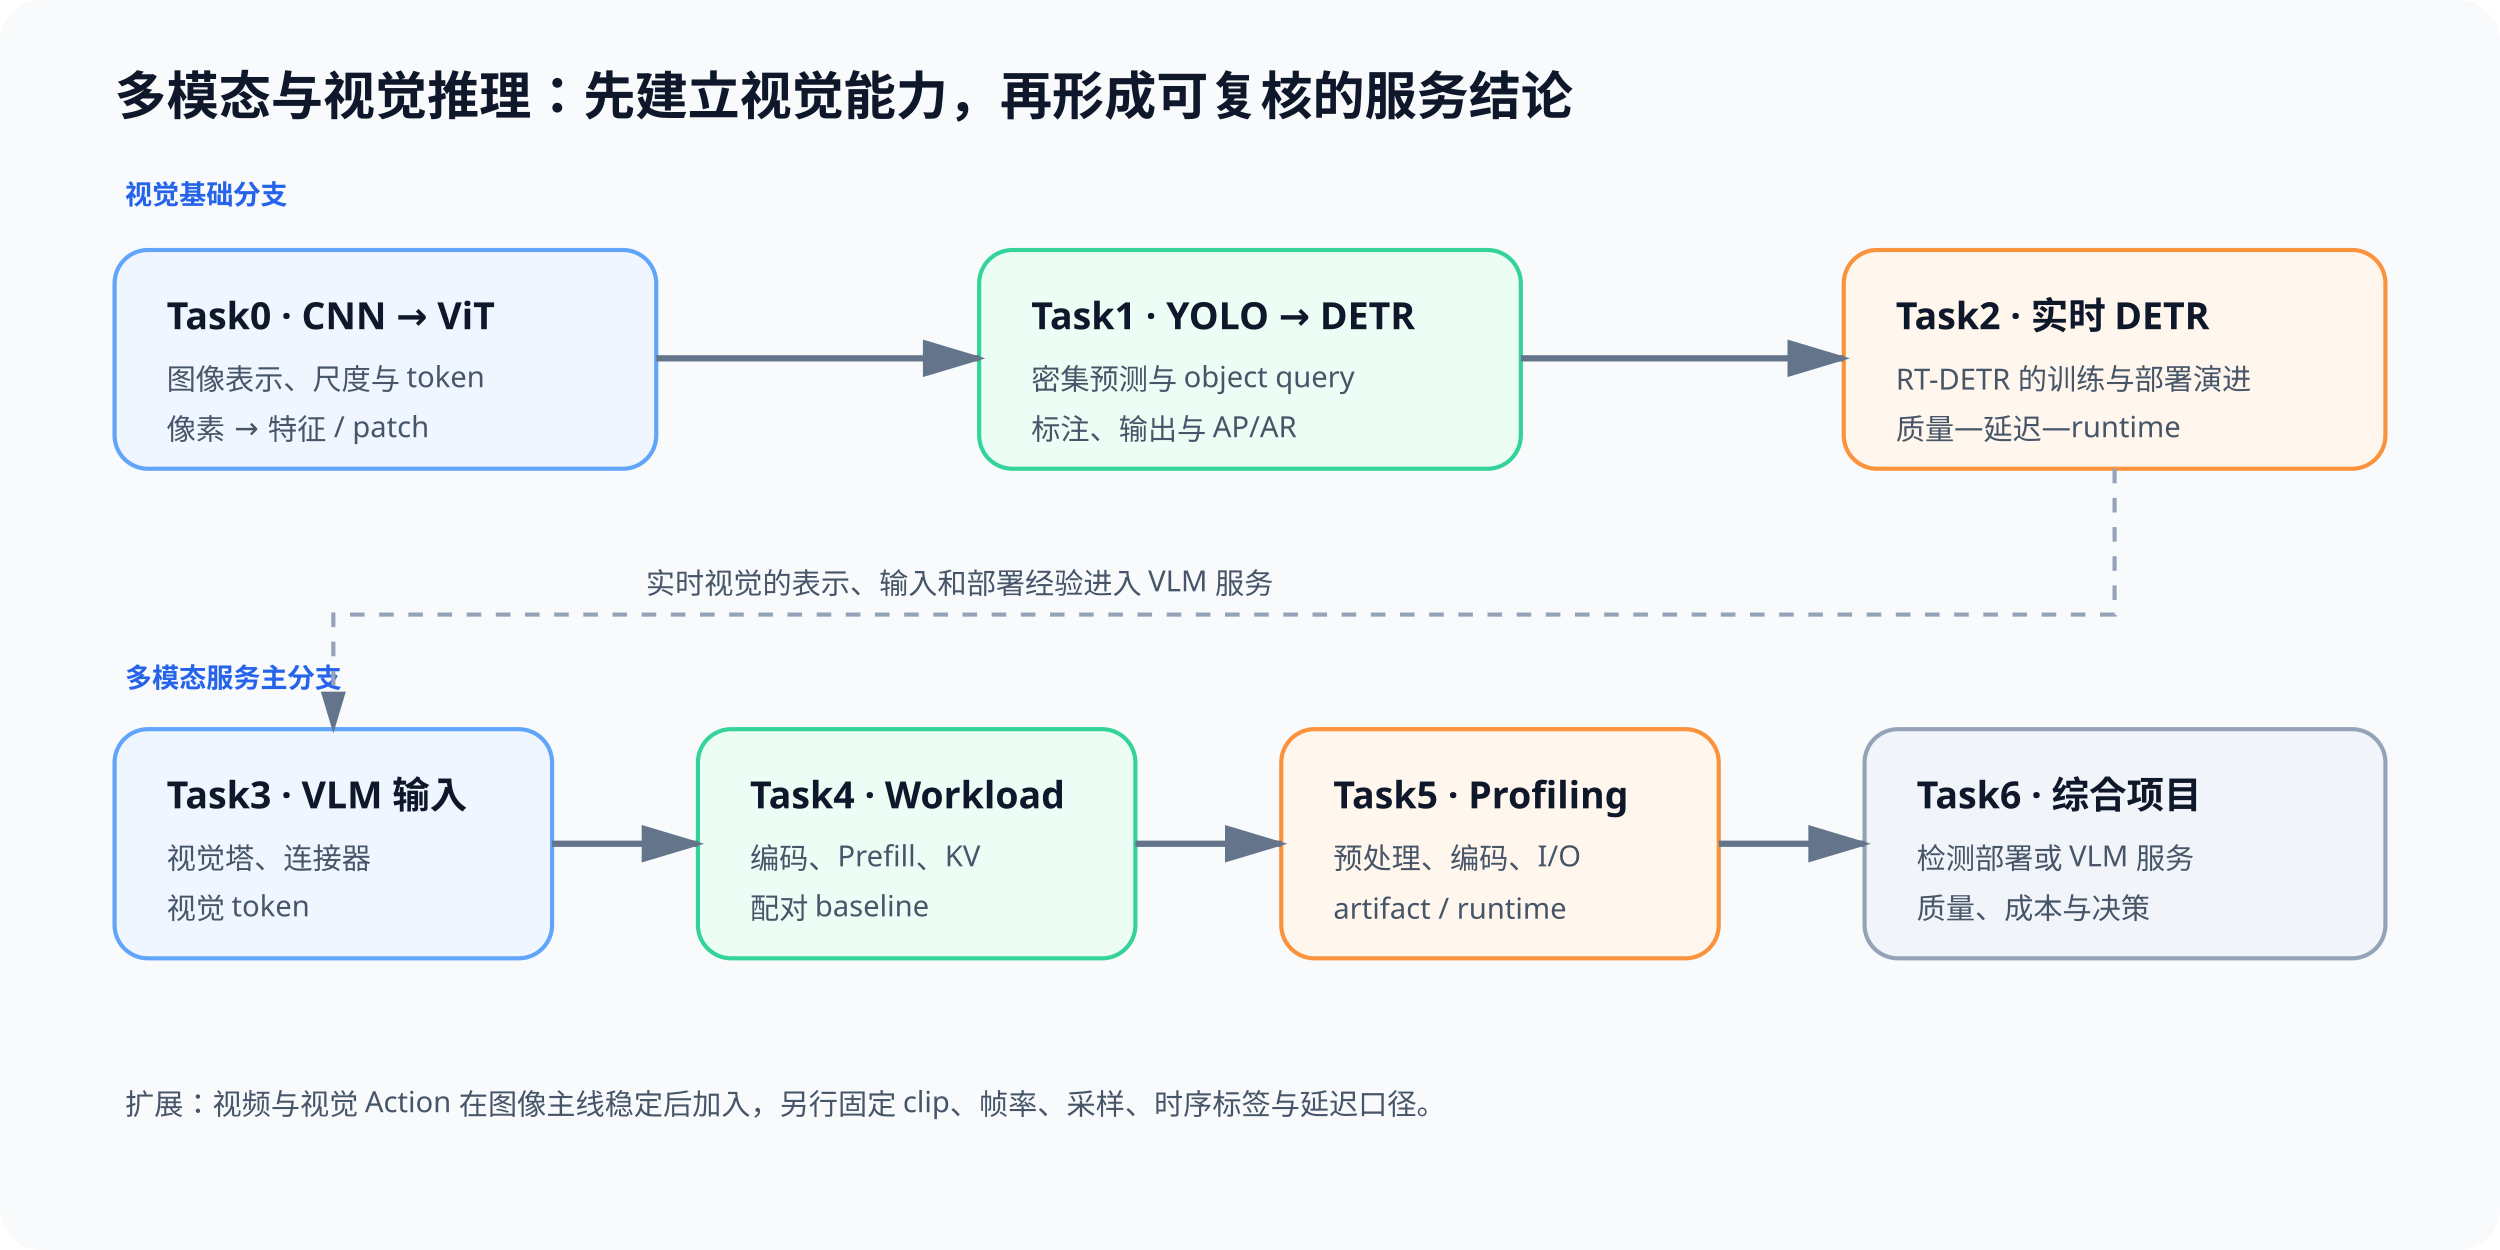
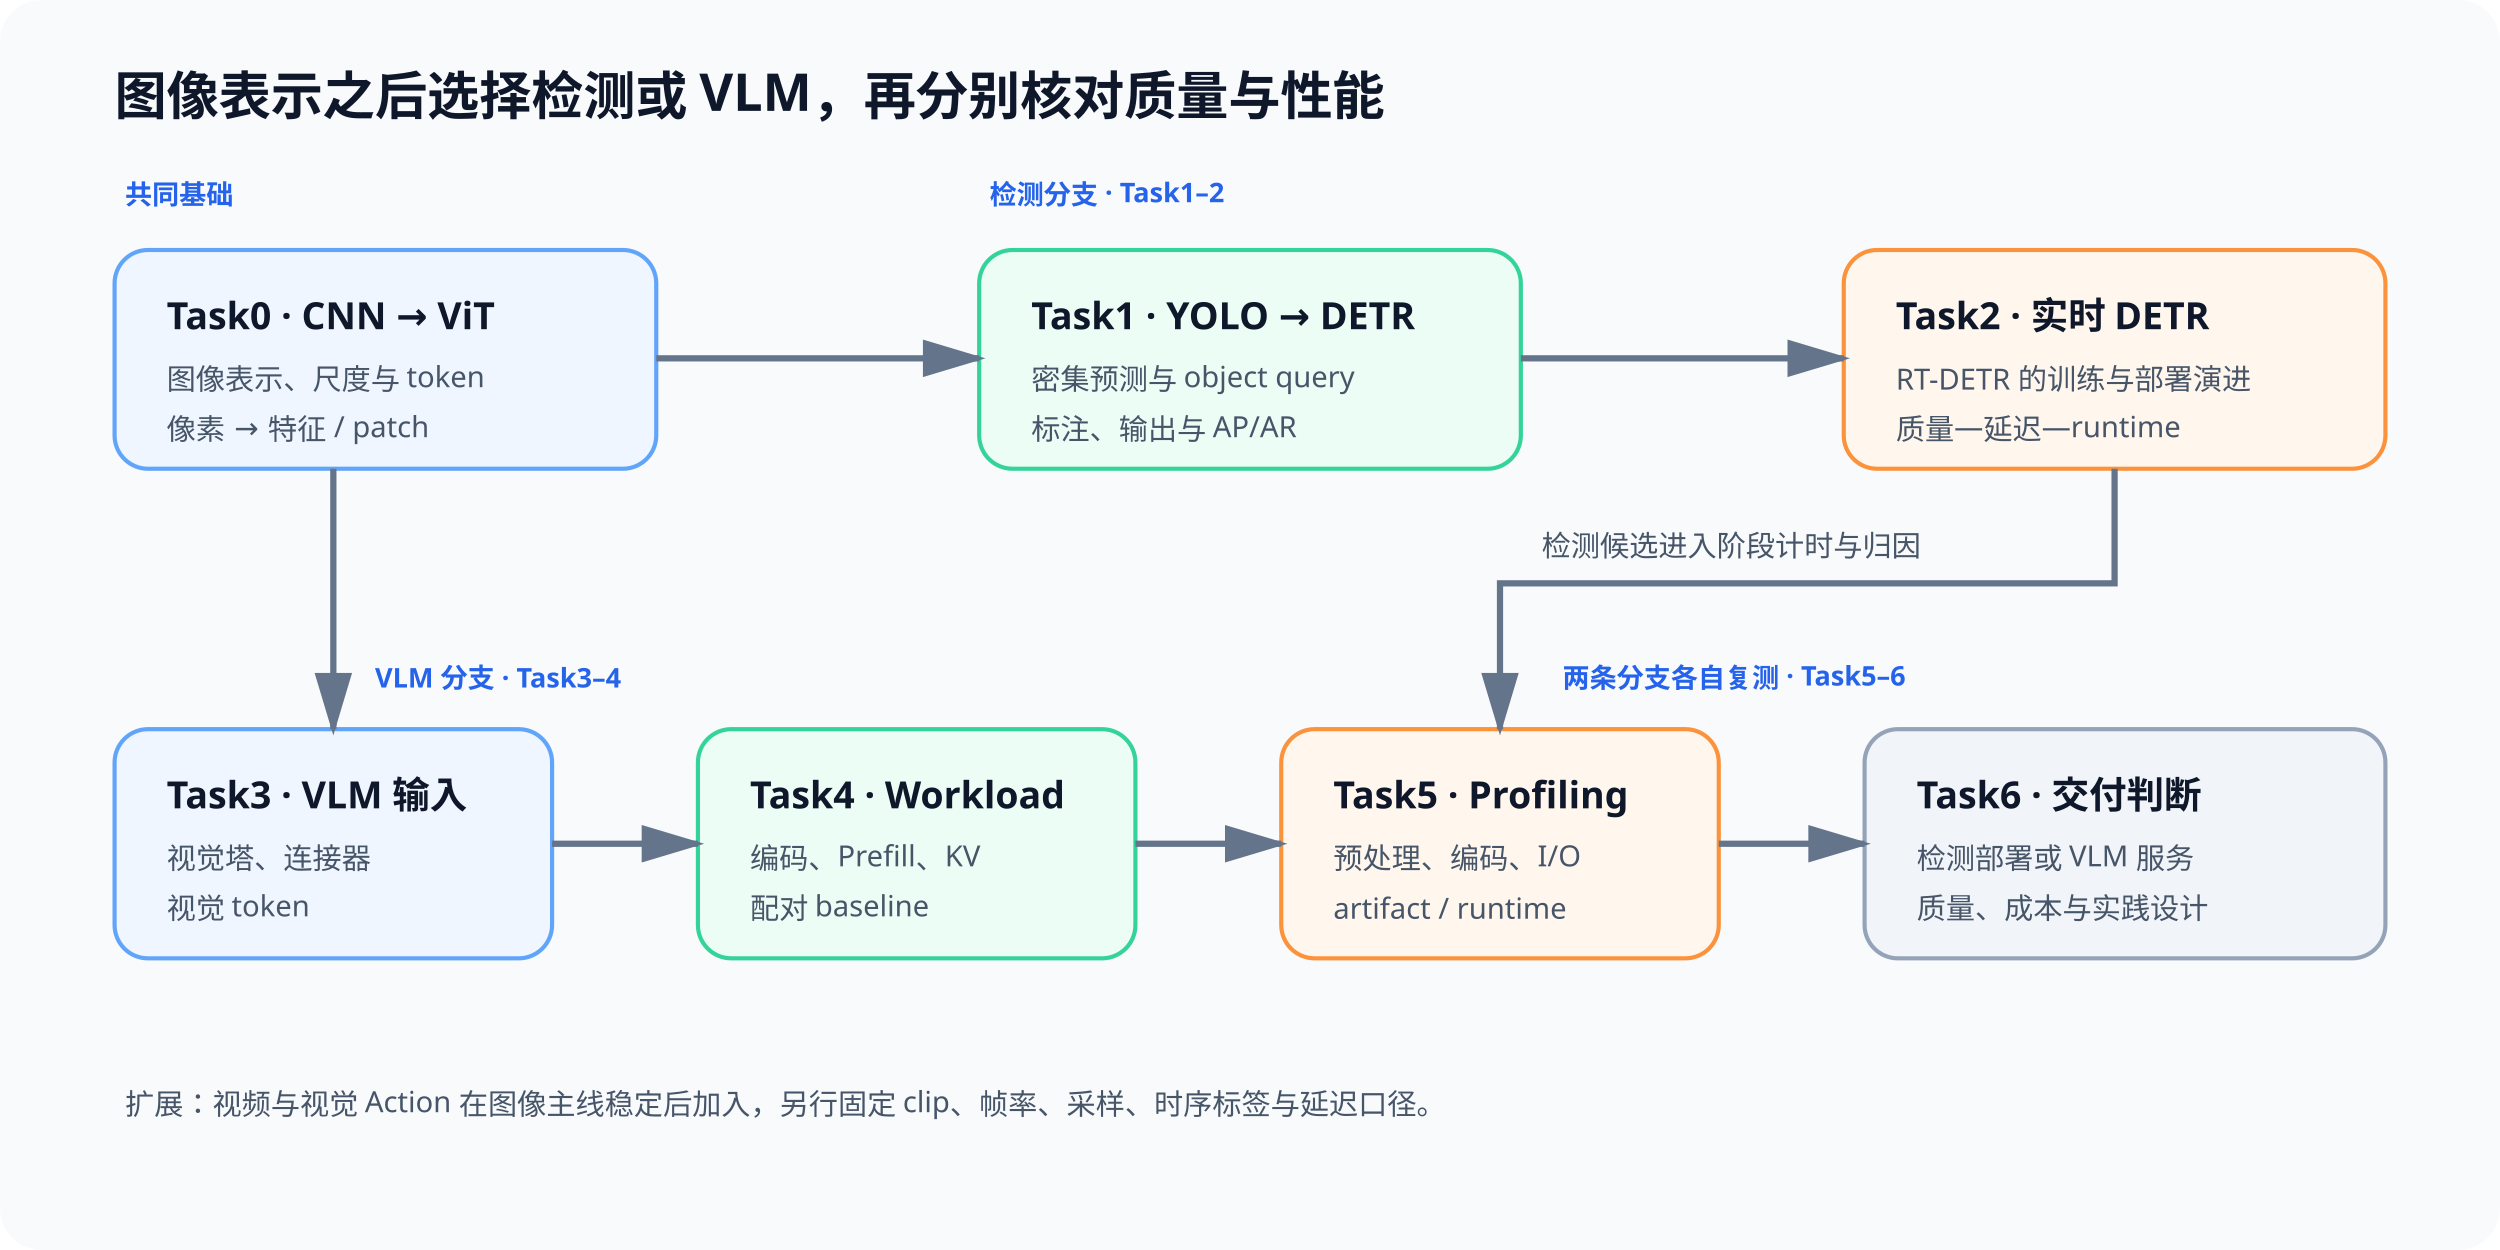
<svg xmlns="http://www.w3.org/2000/svg" width="1200" height="600" viewBox="0 0 1200 600" role="img" aria-labelledby="title desc">
  <style>.bg{fill:#f8fafc}.box{stroke-width:2;rx:16}.blue{fill:#eff6ff;stroke:#60a5fa}.green{fill:#ecfdf5;stroke:#34d399}.orange{fill:#fff7ed;stroke:#fb923c}.slate{fill:#f1f5f9;stroke:#94a3b8}.line{stroke:#64748b;stroke-width:3;fill:none;marker-end:url(#a)}.dash{stroke:#94a3b8;stroke-width:2;stroke-dasharray:7 7;fill:none;marker-end:url(#a)}.title{font:700 25px sans-serif;fill:#0f172a}.h{font:700 18px sans-serif;fill:#0f172a}.s{font:14px sans-serif;fill:#475569}.tag{font:700 13px sans-serif;fill:#2563eb}</style>
  <defs>
    <marker id="a" markerWidth="10" markerHeight="10" refX="9" refY="3" orient="auto">
      <path d="M0 0L10 3L0 6z" fill="#64748b" />
    </marker>
  </defs>
  <rect class="bg" width="1200" height="600" rx="20" />
-   <text x="55" y="55" class="title">多模态与视觉推理：先建立视觉能力，再形成可复核的服务结论</text>
-   <text x="60" y="98" class="tag">视觉基础分支</text>
-   <text x="60" y="330" class="tag">多模态服务主分支</text>
+   <text x="55" y="55" class="title">图像表示之后选择检测或 VLM，再分别核对质量与性能</text>
+   <text x="60" y="98" class="tag">共同基础</text>
+   <text x="475" y="98" class="tag">检测分支 · Task1–2</text>
+   <text x="180" y="330" class="tag">VLM 分支 · Task3–4</text>
+   <text x="750" y="330" class="tag">两条分支各自复测 · Task5–6</text>
  <rect class="box blue" x="55" y="120" width="260" height="105" />
  <text x="80" y="158" class="h">Task0 · CNN → ViT</text>
  <text x="80" y="187" class="s">图像表示、尺度与 token</text>
  <text x="80" y="211" class="s">像素 → 特征 / patch</text>
  <rect class="box green" x="470" y="120" width="260" height="105" />
  <text x="495" y="158" class="h">Task1 · YOLO → DETR</text>
  <text x="495" y="187" class="s">密集预测与 object query</text>
  <text x="495" y="211" class="s">标注、输出与 AP/AR</text>
  <rect class="box orange" x="885" y="120" width="260" height="105" />
  <text x="910" y="158" class="h">Task2 · 实时 DETR</text>
  <text x="910" y="187" class="s">RT-DETR 的训练与部署演进</text>
  <text x="910" y="211" class="s">质量—延迟—runtime</text>
  <path class="line" d="M315 172H470" />
  <path class="line" d="M730 172H885" />
  <rect class="box blue" x="55" y="350" width="210" height="110" />
  <text x="80" y="388" class="h">Task3 · VLM 输入</text>
  <text x="80" y="417" class="s">视觉塔、连接器</text>
  <text x="80" y="441" class="s">视觉 token</text>
  <rect class="box green" x="335" y="350" width="210" height="110" />
  <text x="360" y="388" class="h">Task4 · Workload</text>
  <text x="360" y="417" class="s">编码、Prefill、KV</text>
  <text x="360" y="441" class="s">配对 baseline</text>
  <rect class="box orange" x="615" y="350" width="210" height="110" />
  <text x="640" y="388" class="h">Task5 · Profiling</text>
  <text x="640" y="417" class="s">预处理、编码、I/O</text>
  <text x="640" y="441" class="s">artifact / runtime</text>
  <rect class="box slate" x="895" y="350" width="250" height="110" />
-   <text x="920" y="388" class="h">Task6 · 综合项目</text>
+   <text x="920" y="388" class="h">Task6 · 交付判断</text>
  <text x="920" y="417" class="s">检测部署或 VLM 服务</text>
-   <text x="920" y="441" class="s">质量、成本与决策</text>
+   <text x="920" y="441" class="s">质量、成本与实践设计</text>
  <path class="line" d="M265 405H335" />
  <path class="line" d="M545 405H615" />
  <path class="line" d="M825 405H895" />
-   <path class="dash" d="M1015 225V295H160V350" />
-   <text x="310" y="285" class="s">实时视觉的表示、输入和部署经验进入 VLM 服务</text>
+   <path class="line" d="M160 225V350" />
+   <path class="line" d="M1015 225V280H720V350" />
+   <text x="740" y="267" class="s">检测候选进入阶段计时与归因</text>
  <text x="60" y="535" class="s">扩展：视频与视觉 Action 在图像主线稳定后加入，另行固定 clip、帧率、采样、时序标签与延迟口径。</text>
</svg>
